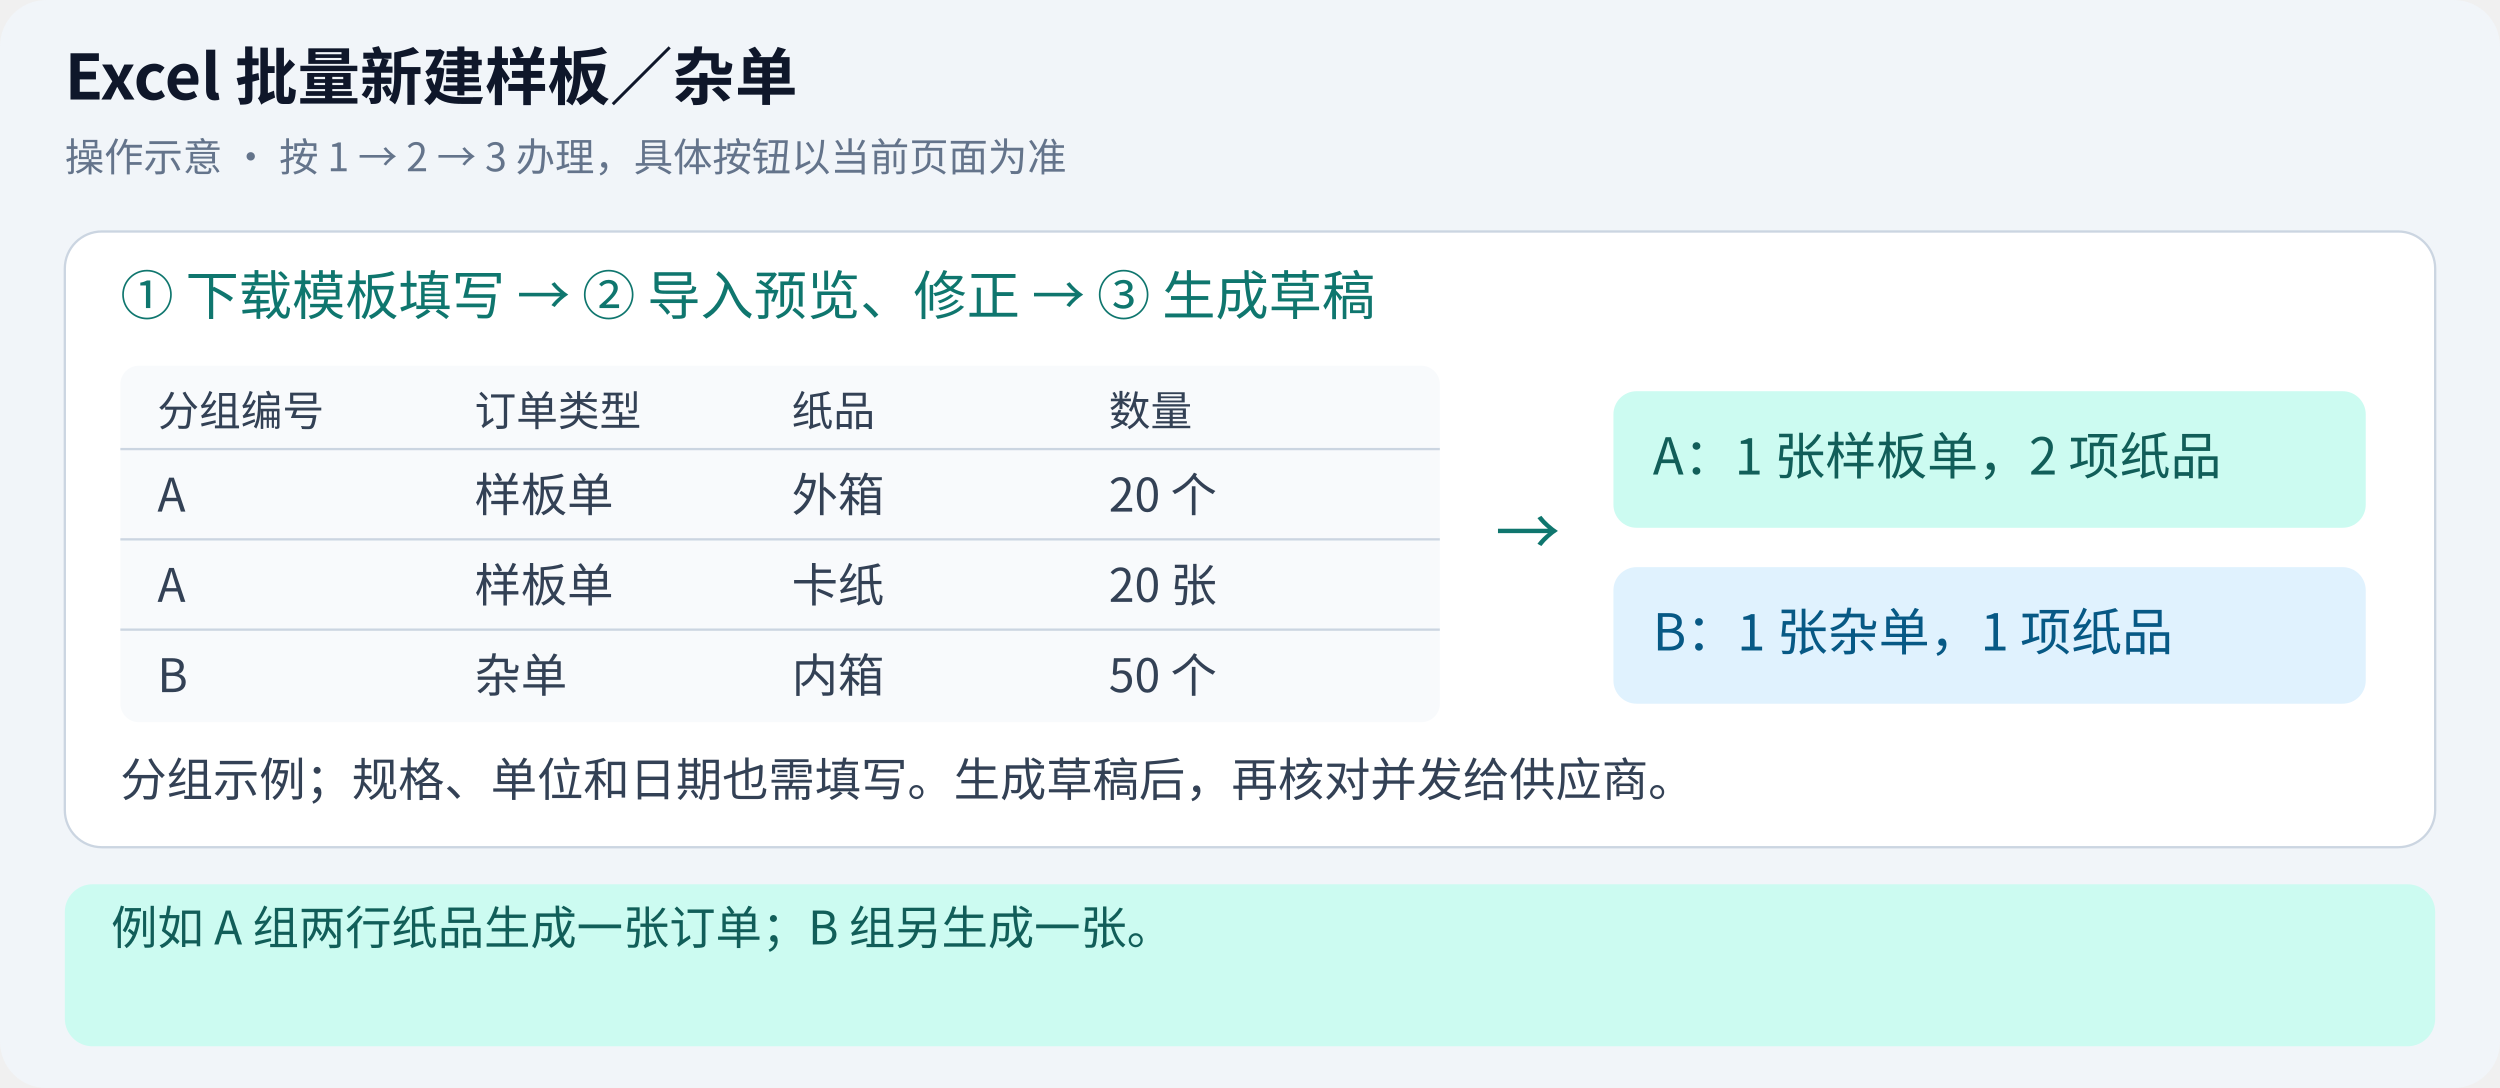
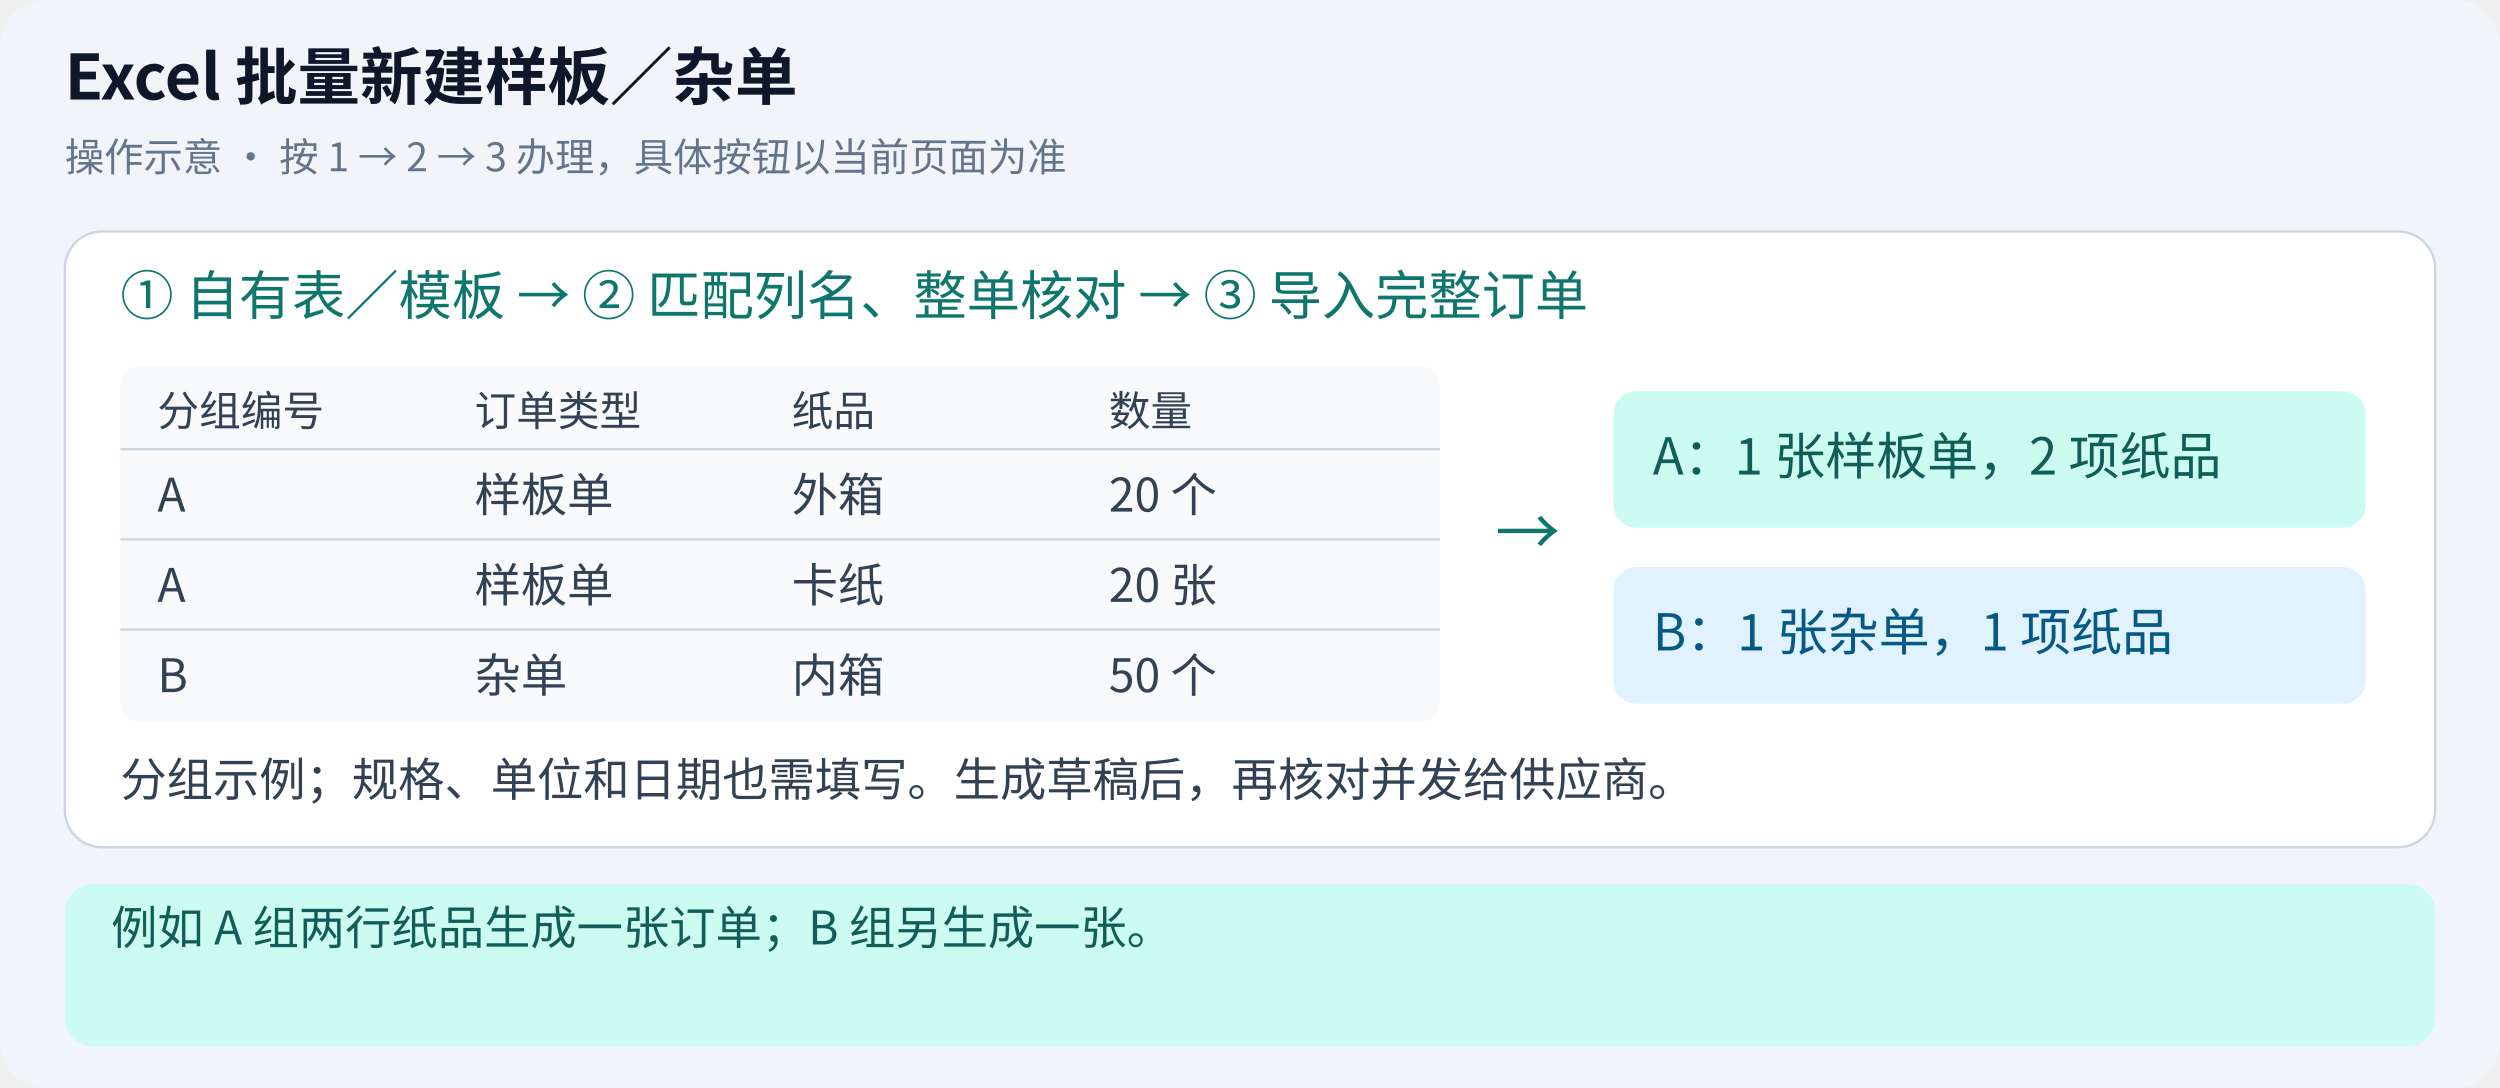
<svg xmlns="http://www.w3.org/2000/svg" width="1080" height="470" viewBox="0 0 1080 470" role="img" aria-labelledby="title desc">
  <rect width="1080" height="470" rx="20" fill="#f1f5f9" />
  <g font-family="Microsoft YaHei, Noto Sans CJK SC, sans-serif">
    <text x="28" y="43" font-size="27" font-weight="700" fill="#0f172a">Excel 批量新建样板／杂单</text>
    <text x="28" y="74" font-size="17" fill="#64748b">操作示意 · 按 1 → 2 → 3 办理，具体按钮以当前页面为准</text>
    <rect x="28" y="100" width="1024" height="266" rx="16" fill="white" stroke="#cbd5e1" />
-     <text x="52" y="136" font-size="23" fill="#0f766e">① 下载模板填写    →    ② 导入预览、修正    →    ③ 生成草稿</text>
+     <text x="52" y="136" font-size="23" fill="#0f766e">① 自有表／模板    →    ② 匹配列名、整单核对    →    ③ 导入完整订单</text>
    <rect x="52" y="158" width="570" height="154" rx="8" fill="#f8fafc" />
    <path d="M52 194 H622 M52 233 H622 M52 272 H622" stroke="#cbd5e1" />
    <text x="68" y="184" font-size="18" fill="#334155">分组编号</text>
    <text x="205" y="184" font-size="18" fill="#334155">订单类型</text>
    <text x="342" y="184" font-size="18" fill="#334155">纸品</text>
    <text x="479" y="184" font-size="18" fill="#334155">数量</text>
    <text x="68" y="221" font-size="20" fill="#334155">A</text>
    <text x="205" y="221" font-size="20" fill="#334155">样板单</text>
    <text x="342" y="221" font-size="20" fill="#334155">外箱</text>
    <text x="479" y="221" font-size="20" fill="#334155">20 个</text>
    <text x="68" y="260" font-size="20" fill="#334155">A</text>
    <text x="205" y="260" font-size="20" fill="#334155">样板单</text>
    <text x="342" y="260" font-size="20" fill="#334155">卡纸</text>
    <text x="479" y="260" font-size="20" fill="#334155">20 张</text>
    <text x="68" y="299" font-size="20" fill="#334155">B</text>
    <text x="205" y="299" font-size="20" fill="#334155">杂单</text>
    <text x="342" y="299" font-size="20" fill="#334155">内箱</text>
    <text x="479" y="299" font-size="20" fill="#334155">50 个</text>
    <text x="646" y="240" font-size="28" fill="#0f766e">→</text>
    <rect x="697" y="169" width="325" height="59" rx="10" fill="#ccfbf1" />
    <rect x="697" y="245" width="325" height="59" rx="10" fill="#e0f2fe" />
    <text x="714" y="205" font-size="22" fill="#115e59">A：1 张样板单，2 项纸品</text>
    <text x="714" y="281" font-size="22" fill="#075985">B：1 张杂单，1 项纸品</text>
    <text x="52" y="344" font-size="20" fill="#334155">分组示例；规格、单位和日期也需填写。生成草稿后，再核对并发给供应商。</text>
    <rect x="28" y="382" width="1024" height="70" rx="12" fill="#ccfbf1" />
    <text x="48" y="408" font-size="20" fill="#115e59">
      <tspan x="48" dy="0">例如 A 组两行纸品生成一张订单；B 组另生成一张。</tspan>
    </text>
  </g>
</svg>
